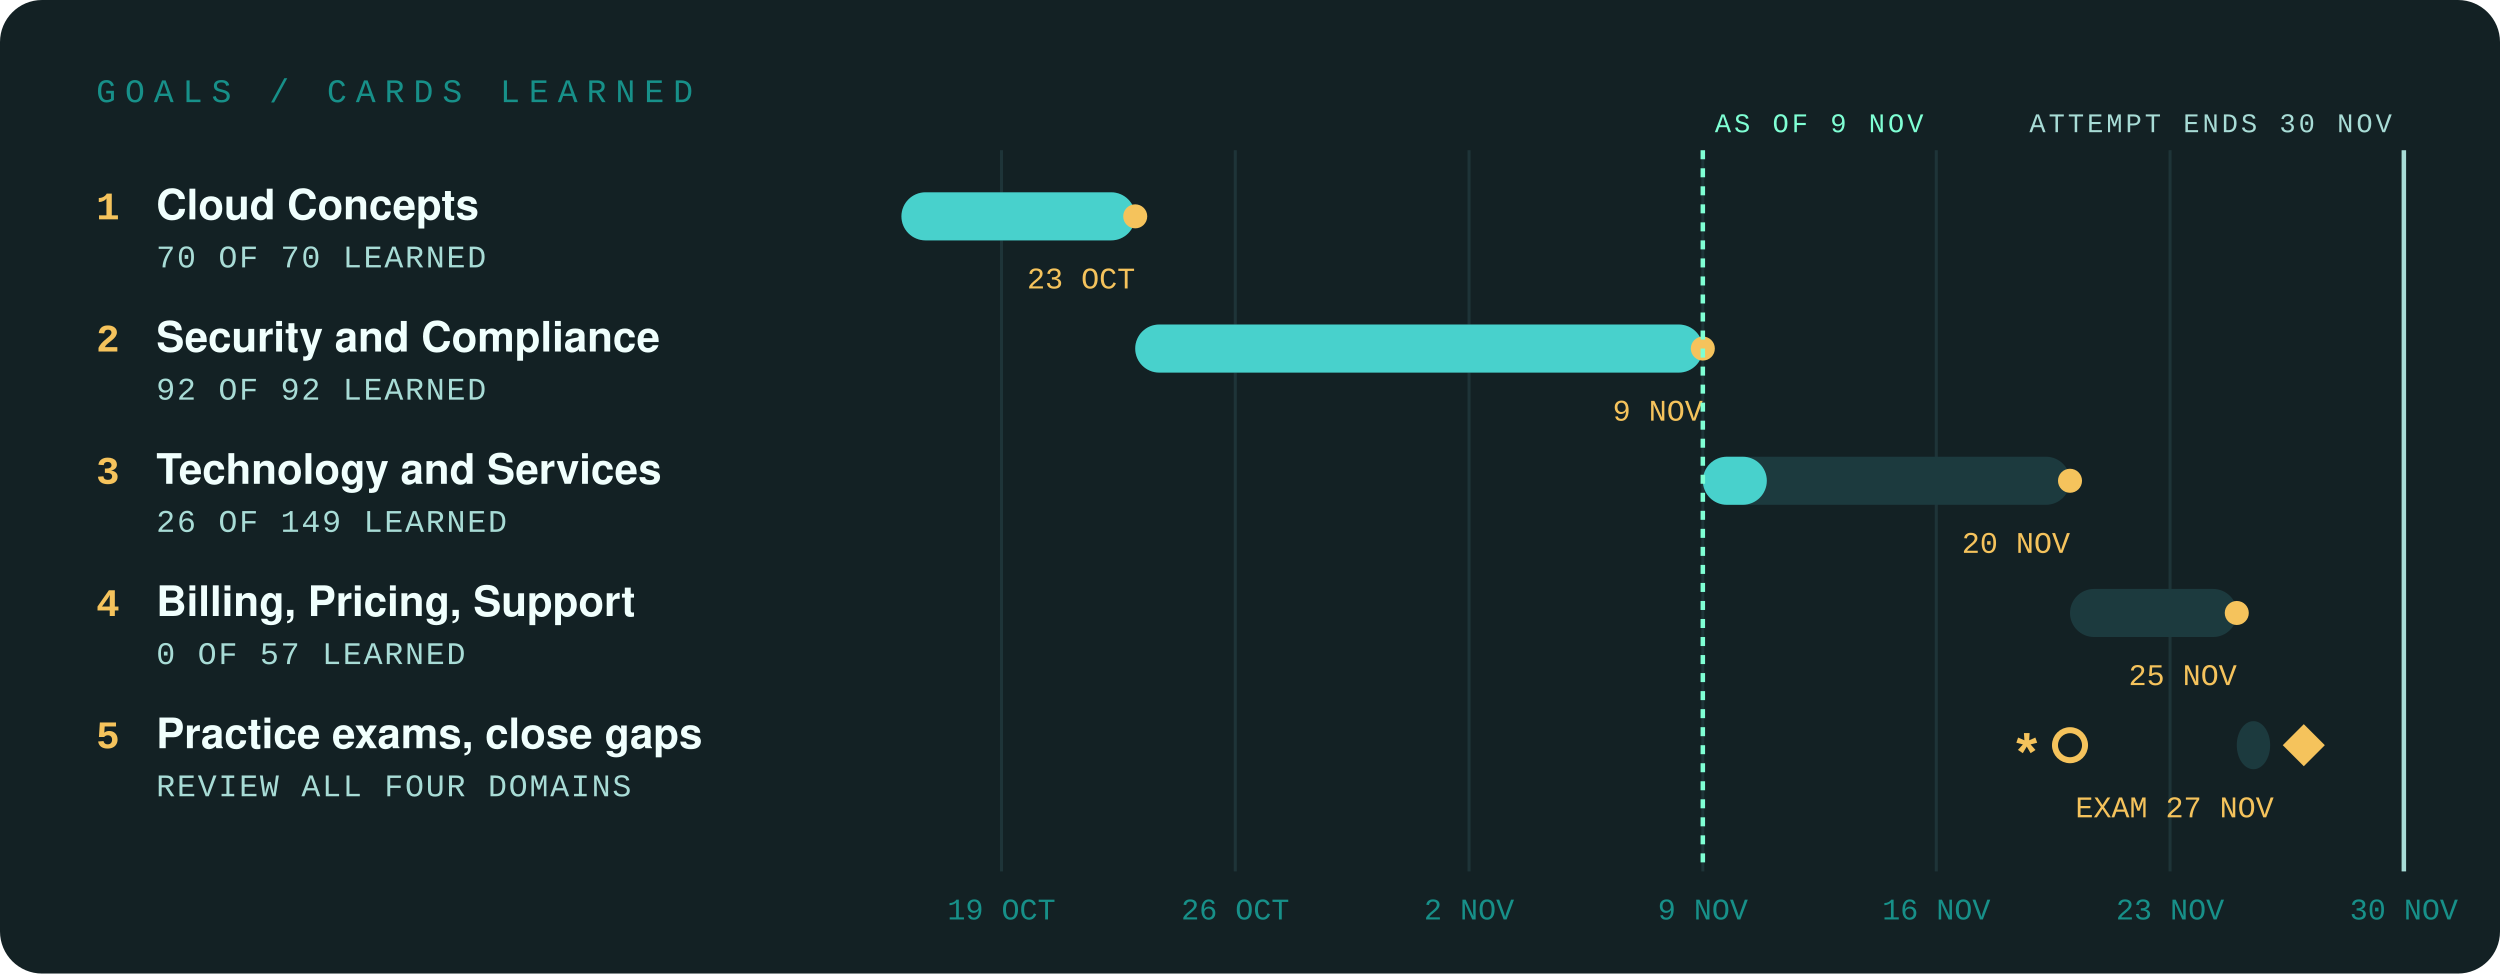
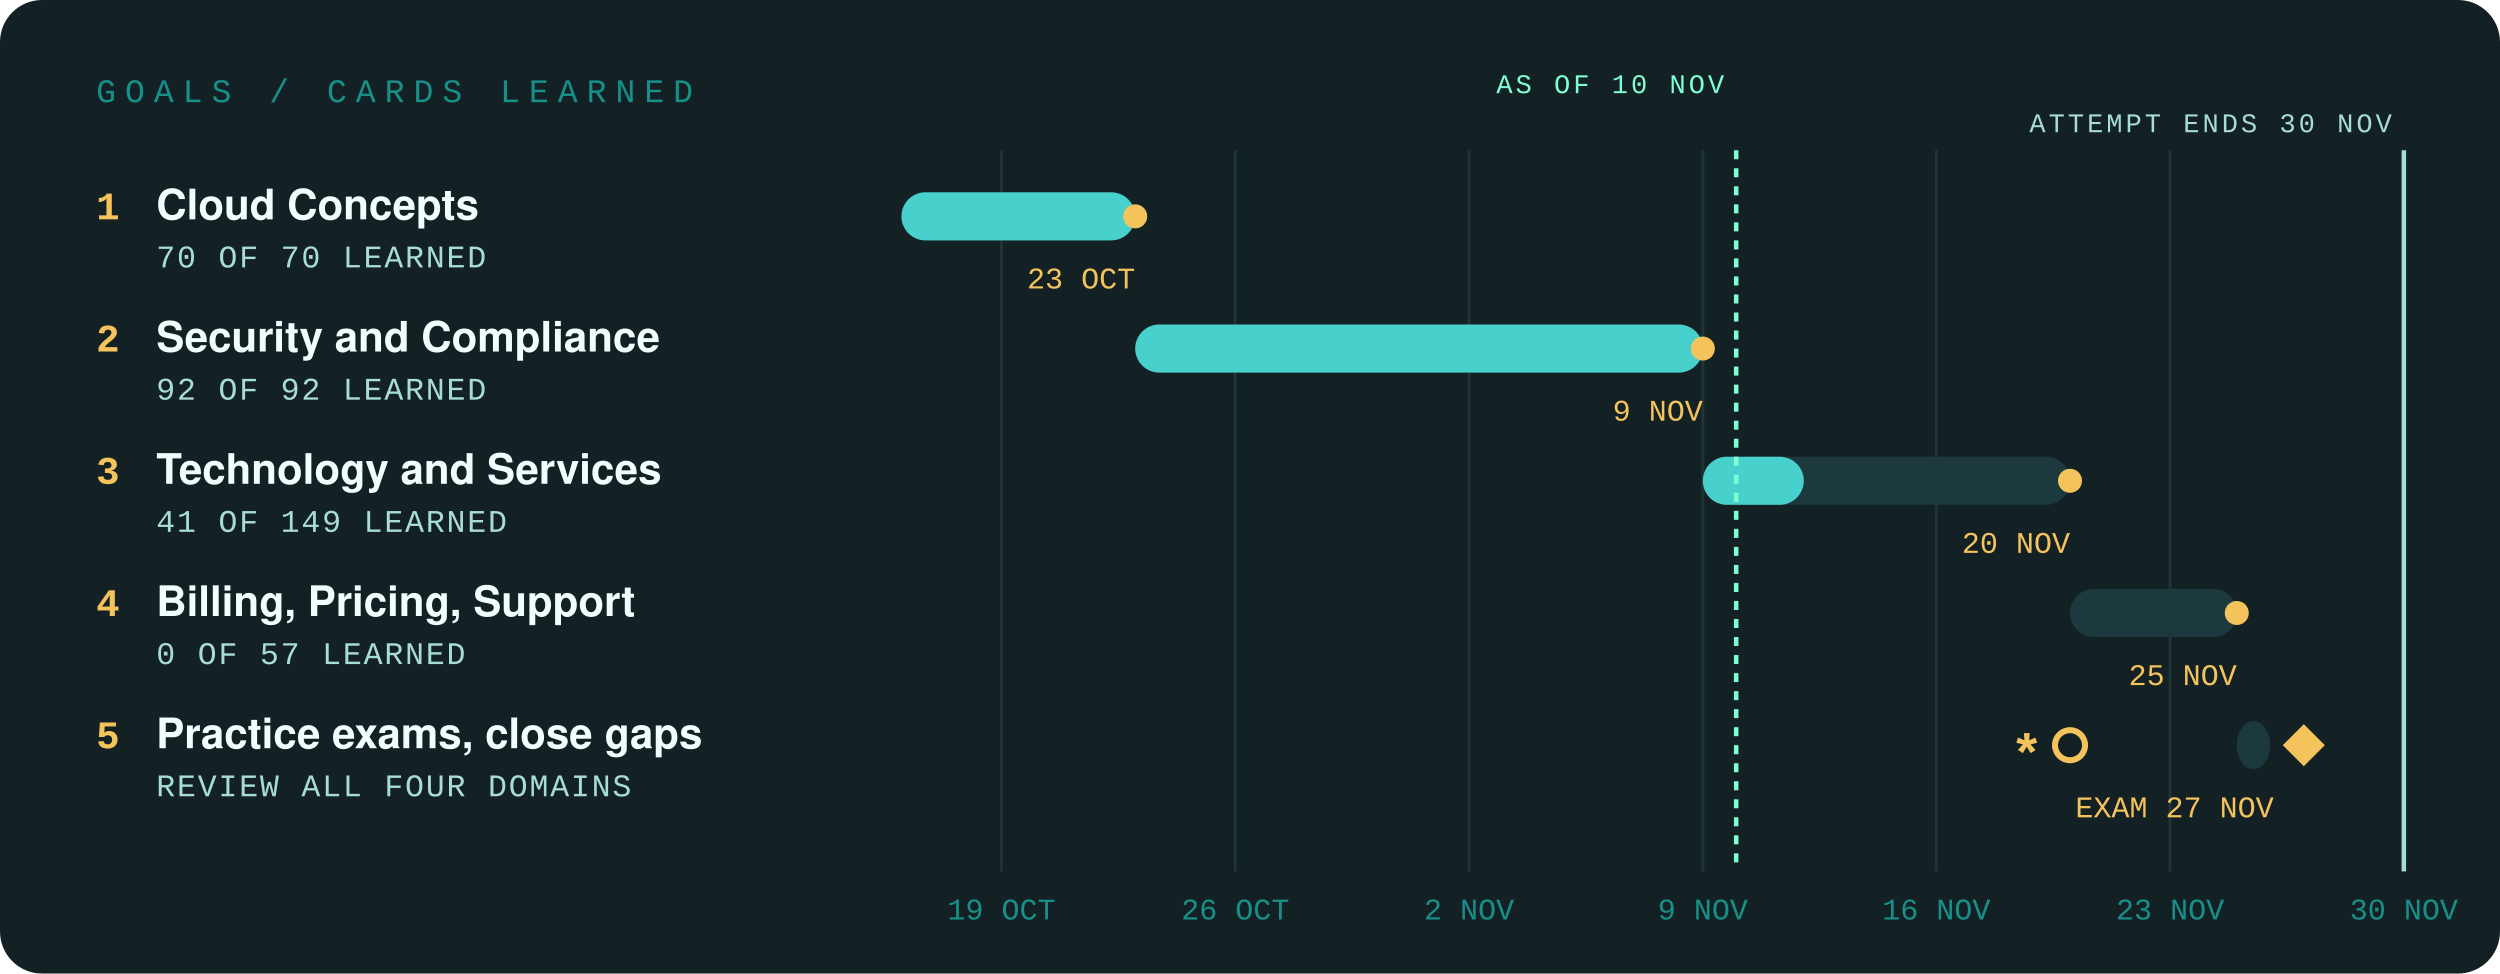
<svg xmlns="http://www.w3.org/2000/svg" viewBox="0 0 832 324" width="832" height="324" role="img" aria-label="Goal dates per exam domain">
  <rect width="832" height="324" rx="14" fill="#132124" />
  <text x="32" y="34" font-family="Consolas, Cascadia Mono, Menlo, Courier New, monospace" font-size="11" letter-spacing="3" fill="#179089">GOALS  /  CARDS LEARNED</text>
  <line x1="333.3" y1="50" x2="333.3" y2="290" stroke="#1E3438" stroke-width="1" />
  <text x="333.3" y="306" font-family="Consolas, Cascadia Mono, Menlo, Courier New, monospace" font-size="10" fill="#179089" text-anchor="middle">19 OCT</text>
  <line x1="411.1" y1="50" x2="411.1" y2="290" stroke="#1E3438" stroke-width="1" />
  <text x="411.1" y="306" font-family="Consolas, Cascadia Mono, Menlo, Courier New, monospace" font-size="10" fill="#179089" text-anchor="middle">26 OCT</text>
  <line x1="488.9" y1="50" x2="488.9" y2="290" stroke="#1E3438" stroke-width="1" />
  <text x="488.9" y="306" font-family="Consolas, Cascadia Mono, Menlo, Courier New, monospace" font-size="10" fill="#179089" text-anchor="middle">2 NOV</text>
  <line x1="566.7" y1="50" x2="566.7" y2="290" stroke="#1E3438" stroke-width="1" />
  <text x="566.7" y="306" font-family="Consolas, Cascadia Mono, Menlo, Courier New, monospace" font-size="10" fill="#179089" text-anchor="middle">9 NOV</text>
  <line x1="644.4" y1="50" x2="644.4" y2="290" stroke="#1E3438" stroke-width="1" />
  <text x="644.4" y="306" font-family="Consolas, Cascadia Mono, Menlo, Courier New, monospace" font-size="10" fill="#179089" text-anchor="middle">16 NOV</text>
  <line x1="722.2" y1="50" x2="722.2" y2="290" stroke="#1E3438" stroke-width="1" />
  <text x="722.2" y="306" font-family="Consolas, Cascadia Mono, Menlo, Courier New, monospace" font-size="10" fill="#179089" text-anchor="middle">23 NOV</text>
  <line x1="800.0" y1="50" x2="800.0" y2="290" stroke="#1E3438" stroke-width="1" />
  <text x="800.0" y="306" font-family="Consolas, Cascadia Mono, Menlo, Courier New, monospace" font-size="10" fill="#179089" text-anchor="middle">30 NOV</text>
  <text x="32" y="73" font-family="Consolas, Cascadia Mono, Menlo, Courier New, monospace" font-size="13" font-weight="700" fill="#F5C35C">1</text>
  <text x="52" y="73" font-family="Segoe UI, Helvetica, Arial, sans-serif" font-size="14" font-weight="600" fill="#F0FFFD">Cloud Concepts</text>
  <text x="52" y="89" font-family="Consolas, Cascadia Mono, Menlo, Courier New, monospace" font-size="10.5" letter-spacing="0.6" fill="#A8DCD6">70 OF 70 LEARNED</text>
  <rect x="300.0" y="64" width="77.8" height="16" rx="8" fill="#1C3A3E" />
  <rect x="300.0" y="64" width="77.8" height="16" rx="8" fill="#48D1CC" />
  <circle cx="377.8" cy="72" r="4" fill="#F5C35C" />
  <text x="377.8" y="96" font-family="Consolas, Cascadia Mono, Menlo, Courier New, monospace" font-size="10" fill="#F5C35C" text-anchor="end">23 OCT</text>
  <text x="32" y="117" font-family="Consolas, Cascadia Mono, Menlo, Courier New, monospace" font-size="13" font-weight="700" fill="#F5C35C">2</text>
  <text x="52" y="117" font-family="Segoe UI, Helvetica, Arial, sans-serif" font-size="14" font-weight="600" fill="#F0FFFD">Security and Compliance</text>
  <text x="52" y="133" font-family="Consolas, Cascadia Mono, Menlo, Courier New, monospace" font-size="10.5" letter-spacing="0.6" fill="#A8DCD6">92 OF 92 LEARNED</text>
  <rect x="377.8" y="108" width="188.9" height="16" rx="8" fill="#1C3A3E" />
  <rect x="377.8" y="108" width="188.9" height="16" rx="8" fill="#48D1CC" />
  <circle cx="566.7" cy="116" r="4" fill="#F5C35C" />
  <text x="566.7" y="140" font-family="Consolas, Cascadia Mono, Menlo, Courier New, monospace" font-size="10" fill="#F5C35C" text-anchor="end">9 NOV</text>
  <text x="32" y="161" font-family="Consolas, Cascadia Mono, Menlo, Courier New, monospace" font-size="13" font-weight="700" fill="#F5C35C">3</text>
  <text x="52" y="161" font-family="Segoe UI, Helvetica, Arial, sans-serif" font-size="14" font-weight="600" fill="#F0FFFD">Technology and Services</text>
-   <text x="52" y="177" font-family="Consolas, Cascadia Mono, Menlo, Courier New, monospace" font-size="10.5" letter-spacing="0.6" fill="#A8DCD6">26 OF 149 LEARNED</text>
+   <text x="52" y="177" font-family="Consolas, Cascadia Mono, Menlo, Courier New, monospace" font-size="10.5" letter-spacing="0.6" fill="#A8DCD6">41 OF 149 LEARNED</text>
  <rect x="566.7" y="152" width="122.2" height="16" rx="8" fill="#1C3A3E" />
-   <rect x="566.7" y="152" width="21.3" height="16" rx="8" fill="#48D1CC" />
+   <rect x="566.7" y="152" width="33.6" height="16" rx="8" fill="#48D1CC" />
  <circle cx="688.9" cy="160" r="4" fill="#F5C35C" />
  <text x="688.9" y="184" font-family="Consolas, Cascadia Mono, Menlo, Courier New, monospace" font-size="10" fill="#F5C35C" text-anchor="end">20 NOV</text>
  <text x="32" y="205" font-family="Consolas, Cascadia Mono, Menlo, Courier New, monospace" font-size="13" font-weight="700" fill="#F5C35C">4</text>
  <text x="52" y="205" font-family="Segoe UI, Helvetica, Arial, sans-serif" font-size="14" font-weight="600" fill="#F0FFFD">Billing, Pricing, Support</text>
  <text x="52" y="221" font-family="Consolas, Cascadia Mono, Menlo, Courier New, monospace" font-size="10.5" letter-spacing="0.6" fill="#A8DCD6">0 OF 57 LEARNED</text>
  <rect x="688.9" y="196" width="55.6" height="16" rx="8" fill="#1C3A3E" />
  <circle cx="744.4" cy="204" r="4" fill="#F5C35C" />
  <text x="744.4" y="228" font-family="Consolas, Cascadia Mono, Menlo, Courier New, monospace" font-size="10" fill="#F5C35C" text-anchor="end">25 NOV</text>
  <text x="32" y="249" font-family="Consolas, Cascadia Mono, Menlo, Courier New, monospace" font-size="13" font-weight="700" fill="#F5C35C">5</text>
  <text x="52" y="249" font-family="Segoe UI, Helvetica, Arial, sans-serif" font-size="14" font-weight="600" fill="#F0FFFD">Practice exams, close gaps</text>
  <text x="52" y="265" font-family="Consolas, Cascadia Mono, Menlo, Courier New, monospace" font-size="10.5" letter-spacing="0.6" fill="#A8DCD6">REVIEW ALL FOUR DOMAINS</text>
  <rect x="744.4" y="240" width="11.1" height="16" rx="8" fill="#1C3A3E" />
  <path d="M766.7 241 l7 7 l-7 7 l-7 -7 Z" fill="#F5C35C" />
  <text x="756.7" y="272" font-family="Consolas, Cascadia Mono, Menlo, Courier New, monospace" font-size="10" fill="#F5C35C" text-anchor="end">EXAM 27 NOV</text>
  <circle cx="688.9" cy="248" r="5" fill="#132124" stroke="#F5C35C" stroke-width="2" />
  <text x="679.9" y="257" font-family="Consolas, Cascadia Mono, Menlo, Courier New, monospace" font-size="18" font-weight="700" fill="#F5C35C" text-anchor="end">*</text>
  <line x1="800.0" y1="50" x2="800.0" y2="290" stroke="#A8DCD6" stroke-width="1.5" />
  <text x="796.0" y="44" font-family="Consolas, Cascadia Mono, Menlo, Courier New, monospace" font-size="9" letter-spacing="1" fill="#A8DCD6" text-anchor="end">ATTEMPT ENDS 30 NOV</text>
-   <line x1="566.7" y1="50" x2="566.7" y2="290" stroke="#7FFFD4" stroke-width="1.5" stroke-dasharray="3 3" />
-   <text x="570.7" y="44" font-family="Consolas, Cascadia Mono, Menlo, Courier New, monospace" font-size="9" letter-spacing="1" fill="#7FFFD4">AS OF 9 NOV</text>
+   <line x1="577.8" y1="50" x2="577.8" y2="290" stroke="#7FFFD4" stroke-width="1.5" stroke-dasharray="3 3" />
+   <text x="573.8" y="31" font-family="Consolas, Cascadia Mono, Menlo, Courier New, monospace" font-size="9" letter-spacing="1" fill="#7FFFD4" text-anchor="end">AS OF 10 NOV</text>
</svg>
